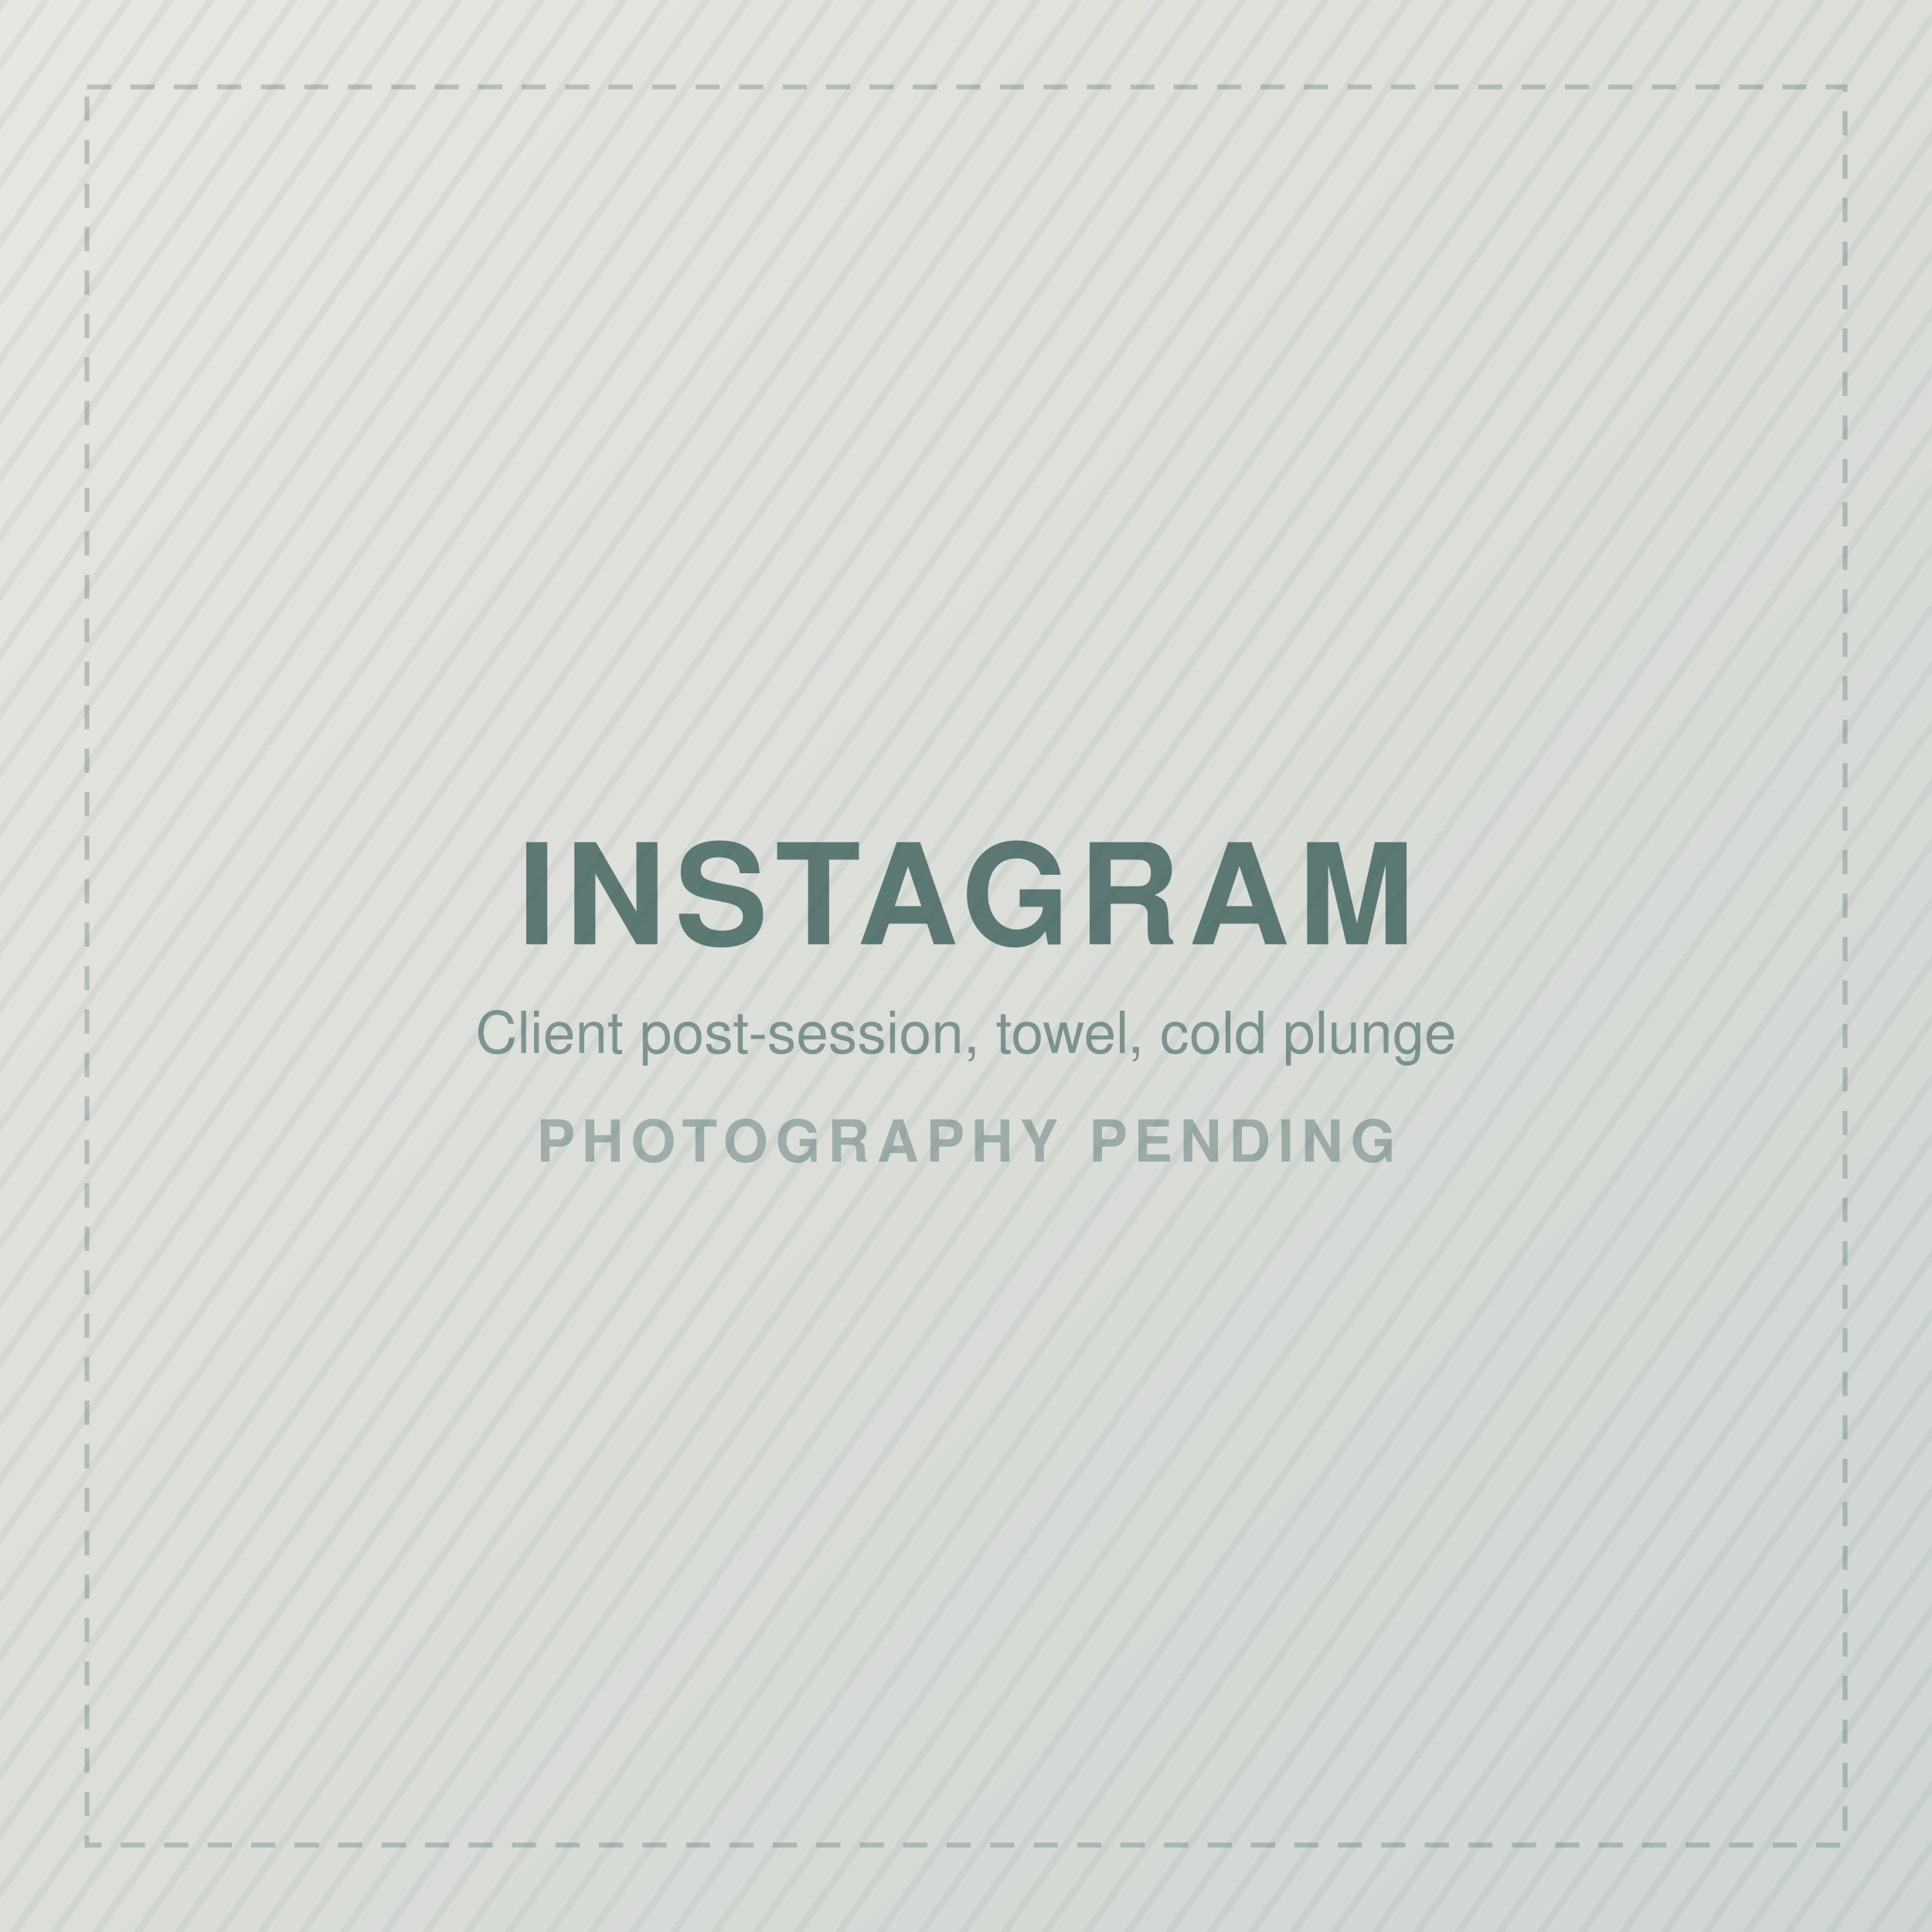
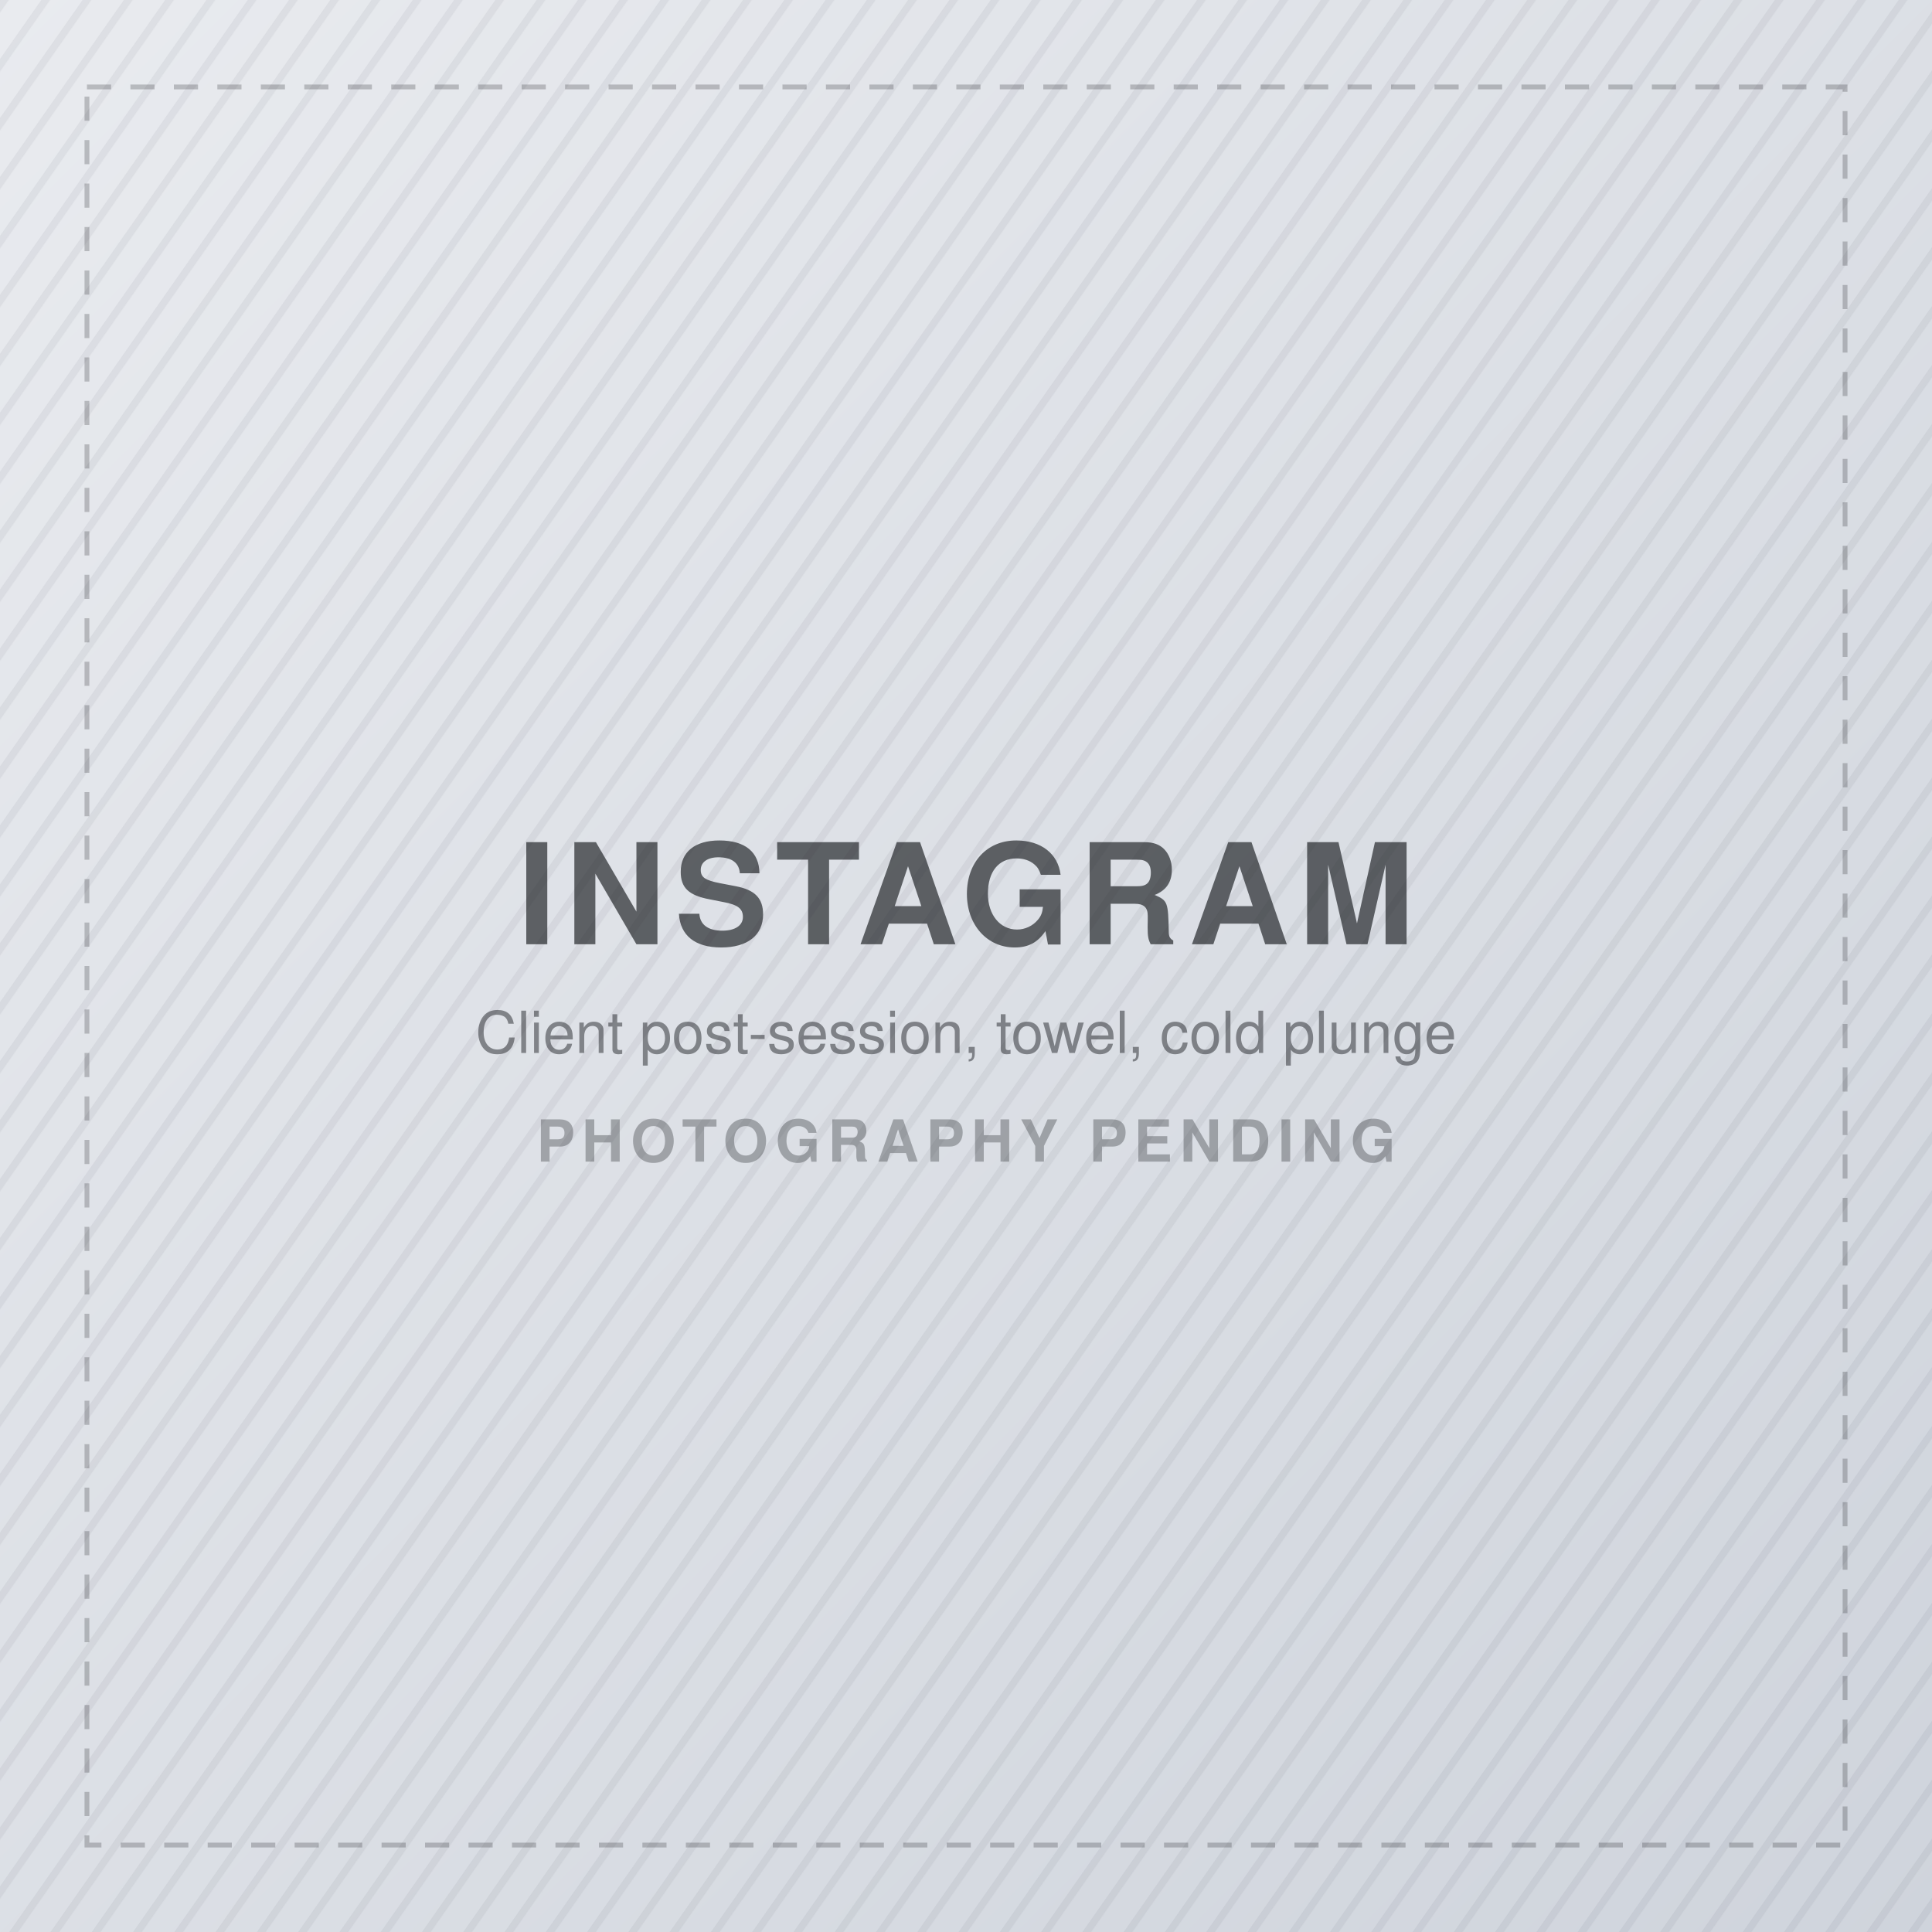
<svg xmlns="http://www.w3.org/2000/svg" viewBox="0 0 800 800" role="img" aria-label="Instagram placeholder">
  <defs>
    <linearGradient id="g" x1="0" y1="0" x2="1" y2="1">
-       <stop offset="0" stop-color="#e8e6e0" />
-       <stop offset="1" stop-color="#cfd6d2" />
+       <stop offset="0" stop-color="#e9ebef" />
+       <stop offset="1" stop-color="#cfd4dc" />
    </linearGradient>
    <pattern id="p" width="14" height="14" patternUnits="userSpaceOnUse" patternTransform="rotate(35)">
      <rect width="14" height="14" fill="none" />
-       <line x1="0" y1="0" x2="0" y2="14" stroke="#0f3b36" stroke-opacity=".05" stroke-width="6" />
+       <line x1="0" y1="0" x2="0" y2="14" stroke="#0e1114" stroke-opacity=".05" stroke-width="6" />
    </pattern>
  </defs>
  <rect width="800" height="800" fill="url(#g)" />
  <rect width="800" height="800" fill="url(#p)" />
-   <rect x="36" y="36" width="728" height="728" fill="none" stroke="#0f3b36" stroke-opacity=".22" stroke-width="2" stroke-dasharray="10 8" />
-   <text x="50%" y="391" text-anchor="middle" font-family="Helvetica, Arial, sans-serif" font-size="58" font-weight="700" letter-spacing="3.5" fill="#0f3b36" fill-opacity=".62">INSTAGRAM</text>
-   <text x="50%" y="436" text-anchor="middle" font-family="Helvetica, Arial, sans-serif" font-size="24" font-weight="500" fill="#0f3b36" fill-opacity=".45">Client post-session, towel, cold plunge</text>
-   <text x="50%" y="481" text-anchor="middle" font-family="Helvetica, Arial, sans-serif" font-size="24" font-weight="600" letter-spacing="3" fill="#0f3b36" fill-opacity=".3">PHOTOGRAPHY PENDING</text>
+   <rect x="36" y="36" width="728" height="728" fill="none" stroke="#0e1114" stroke-opacity=".22" stroke-width="2" stroke-dasharray="10 8" />
+   <text x="50%" y="391" text-anchor="middle" font-family="Helvetica, Arial, sans-serif" font-size="58" font-weight="700" letter-spacing="3.5" fill="#0e1114" fill-opacity=".62">INSTAGRAM</text>
+   <text x="50%" y="436" text-anchor="middle" font-family="Helvetica, Arial, sans-serif" font-size="24" font-weight="500" fill="#0e1114" fill-opacity=".45">Client post-session, towel, cold plunge</text>
+   <text x="50%" y="481" text-anchor="middle" font-family="Helvetica, Arial, sans-serif" font-size="24" font-weight="600" letter-spacing="3" fill="#0e1114" fill-opacity=".3">PHOTOGRAPHY PENDING</text>
</svg>
